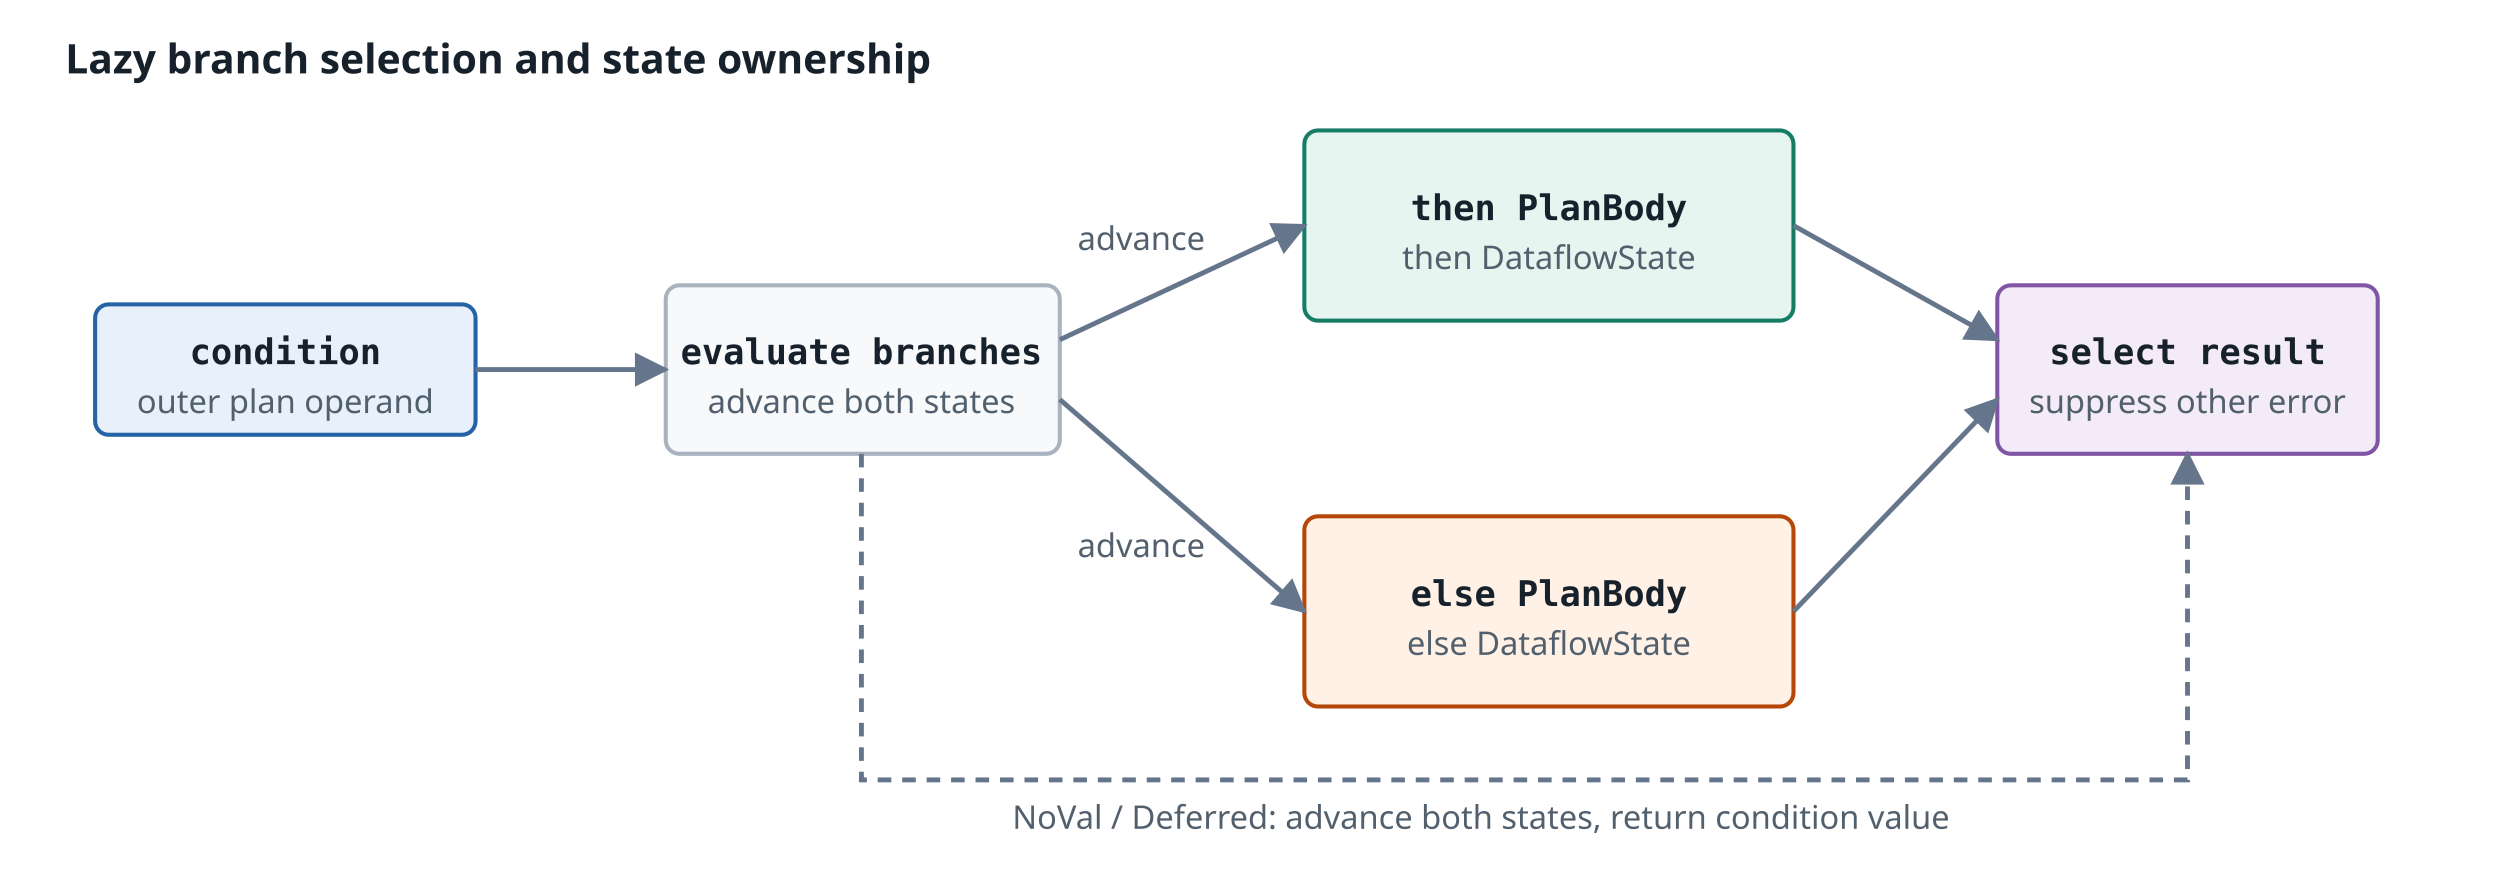
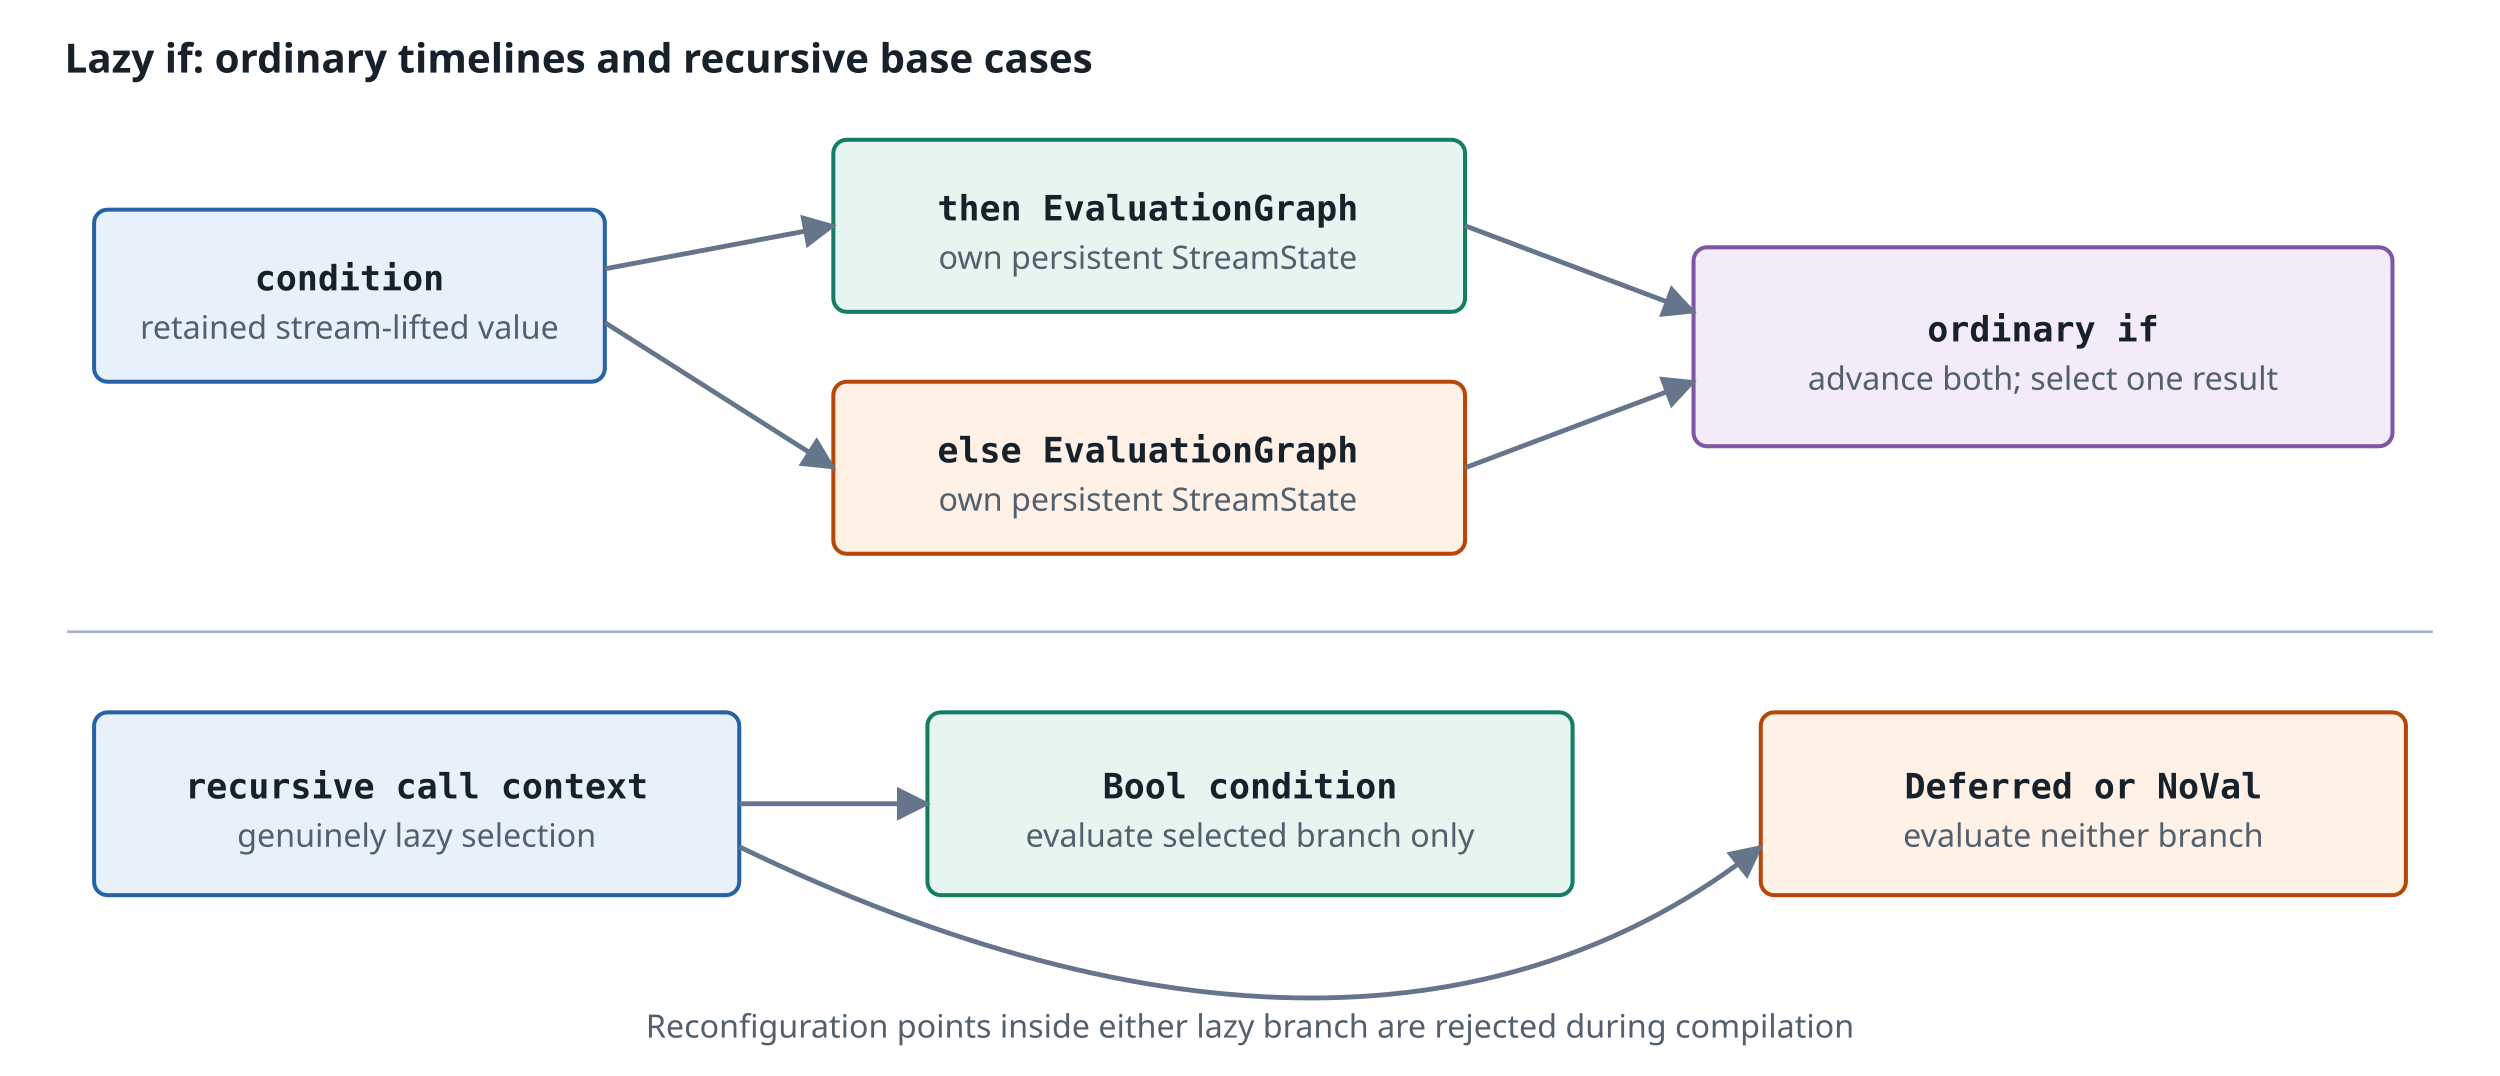
- <svg xmlns="http://www.w3.org/2000/svg" viewBox="0 0 920 325" role="img" aria-labelledby="if-arrow-title if-arrow-desc" style="width:100%;max-width:920px;height:auto;background:#ffffff;border:1px solid #d0d7de;border-radius:6px">
+ <svg xmlns="http://www.w3.org/2000/svg" viewBox="0 0 930 400" role="img" aria-labelledby="if-arrow-title if-arrow-desc" style="width:100%;max-width:930px;height:auto;background:#ffffff;border:1px solid #d0d7de;border-radius:6px">
  <defs>
    <marker id="if-arrow" viewBox="0 0 10 10" refX="9" refY="5" markerWidth="7" markerHeight="7" orient="auto-start-reverse">
      <path d="M 0 0 L 10 5 L 0 10 z" fill="#65758b" />
    </marker>
  </defs>
-   <text x="24" y="27" text-anchor="start" font-family="system-ui, sans-serif" font-size="15" font-weight="700" fill="#17212b">Lazy branch selection and state ownership</text>
-   <rect x="35" y="112" width="140" height="48" rx="5" fill="#e8f1fb" stroke="#2563a6" stroke-width="1.5" />
-   <text x="105" y="134" text-anchor="middle" font-family="ui-monospace, monospace" font-size="13" font-weight="600" fill="#17212b">condition</text>
-   <text x="105" y="152" text-anchor="middle" font-family="system-ui, sans-serif" font-size="12" font-weight="400" fill="#52606d">outer plan operand</text>
-   <rect x="245" y="105" width="145" height="62" rx="5" fill="#f7f9fb" stroke="#a8b3bf" stroke-width="1.5" />
-   <text x="317" y="134" text-anchor="middle" font-family="ui-monospace, monospace" font-size="13" font-weight="600" fill="#17212b">evaluate branches</text>
-   <text x="317" y="152" text-anchor="middle" font-family="system-ui, sans-serif" font-size="12" font-weight="400" fill="#52606d">advance both states</text>
-   <line x1="175" y1="136" x2="245" y2="136" stroke="#65758b" stroke-width="1.8" marker-end="url(#if-arrow)" />
-   <rect x="480" y="48" width="180" height="70" rx="5" fill="#e6f5f0" stroke="#147d64" stroke-width="1.5" />
-   <text x="570" y="81" text-anchor="middle" font-family="ui-monospace, monospace" font-size="13" font-weight="600" fill="#17212b">then PlanBody</text>
-   <text x="570" y="99" text-anchor="middle" font-family="system-ui, sans-serif" font-size="12" font-weight="400" fill="#52606d">then DataflowState</text>
-   <rect x="480" y="190" width="180" height="70" rx="5" fill="#fff1e6" stroke="#b54708" stroke-width="1.5" />
-   <text x="570" y="223" text-anchor="middle" font-family="ui-monospace, monospace" font-size="13" font-weight="600" fill="#17212b">else PlanBody</text>
-   <text x="570" y="241" text-anchor="middle" font-family="system-ui, sans-serif" font-size="12" font-weight="400" fill="#52606d">else DataflowState</text>
-   <line x1="390" y1="125" x2="480" y2="83" stroke="#65758b" stroke-width="1.8" marker-end="url(#if-arrow)" />
-   <line x1="390" y1="147" x2="480" y2="225" stroke="#65758b" stroke-width="1.8" marker-end="url(#if-arrow)" />
-   <text x="420" y="92" text-anchor="middle" font-family="system-ui, sans-serif" font-size="12" font-weight="400" fill="#52606d">advance</text>
-   <text x="420" y="205" text-anchor="middle" font-family="system-ui, sans-serif" font-size="12" font-weight="400" fill="#52606d">advance</text>
-   <rect x="735" y="105" width="140" height="62" rx="5" fill="#f3ebf8" stroke="#8055a3" stroke-width="1.5" />
-   <text x="805" y="134" text-anchor="middle" font-family="ui-monospace, monospace" font-size="13" font-weight="600" fill="#17212b">select result</text>
-   <text x="805" y="152" text-anchor="middle" font-family="system-ui, sans-serif" font-size="12" font-weight="400" fill="#52606d">suppress other error</text>
-   <line x1="660" y1="83" x2="735" y2="125" stroke="#65758b" stroke-width="1.8" marker-end="url(#if-arrow)" />
-   <line x1="660" y1="225" x2="735" y2="147" stroke="#65758b" stroke-width="1.8" marker-end="url(#if-arrow)" />
-   <path d="M 317 167 L 317 287 L 805 287 L 805 167" fill="none" stroke="#65758b" stroke-width="1.8" stroke-dasharray="5 4" marker-end="url(#if-arrow)" />
-   <text x="545" y="305" text-anchor="middle" font-family="system-ui, sans-serif" font-size="12" font-weight="400" fill="#52606d">NoVal / Deferred: advance both states, return condition value</text>
+   <text x="24" y="27" text-anchor="start" font-family="system-ui, sans-serif" font-size="15" font-weight="700" fill="#17212b">Lazy if: ordinary timelines and recursive base cases</text>
+   <rect x="35" y="78" width="190" height="64" rx="5" fill="#e8f1fb" stroke="#2563a6" stroke-width="1.5" />
+   <text x="130" y="108" text-anchor="middle" font-family="ui-monospace, monospace" font-size="13" font-weight="600" fill="#17212b">condition</text>
+   <text x="130" y="126" text-anchor="middle" font-family="system-ui, sans-serif" font-size="12" font-weight="400" fill="#52606d">retained stream-lifted value</text>
+   <rect x="310" y="52" width="235" height="64" rx="5" fill="#e6f5f0" stroke="#147d64" stroke-width="1.5" />
+   <text x="427" y="82" text-anchor="middle" font-family="ui-monospace, monospace" font-size="13" font-weight="600" fill="#17212b">then EvaluationGraph</text>
+   <text x="427" y="100" text-anchor="middle" font-family="system-ui, sans-serif" font-size="12" font-weight="400" fill="#52606d">own persistent StreamState</text>
+   <rect x="310" y="142" width="235" height="64" rx="5" fill="#fff1e6" stroke="#b54708" stroke-width="1.5" />
+   <text x="427" y="172" text-anchor="middle" font-family="ui-monospace, monospace" font-size="13" font-weight="600" fill="#17212b">else EvaluationGraph</text>
+   <text x="427" y="190" text-anchor="middle" font-family="system-ui, sans-serif" font-size="12" font-weight="400" fill="#52606d">own persistent StreamState</text>
+   <line x1="225" y1="100" x2="310" y2="84" stroke="#65758b" stroke-width="1.8" marker-end="url(#if-arrow)" />
+   <line x1="225" y1="120" x2="310" y2="174" stroke="#65758b" stroke-width="1.8" marker-end="url(#if-arrow)" />
+   <rect x="630" y="92" width="260" height="74" rx="5" fill="#f3ebf8" stroke="#8055a3" stroke-width="1.5" />
+   <text x="760" y="127" text-anchor="middle" font-family="ui-monospace, monospace" font-size="13" font-weight="600" fill="#17212b">ordinary if</text>
+   <text x="760" y="145" text-anchor="middle" font-family="system-ui, sans-serif" font-size="12" font-weight="400" fill="#52606d">advance both; select one result</text>
+   <line x1="545" y1="84" x2="630" y2="116" stroke="#65758b" stroke-width="1.8" marker-end="url(#if-arrow)" />
+   <line x1="545" y1="174" x2="630" y2="142" stroke="#65758b" stroke-width="1.8" marker-end="url(#if-arrow)" />
+   <line x1="25" y1="235" x2="905" y2="235" stroke="#a8b3bf" stroke-width="1" />
+   <rect x="35" y="265" width="240" height="68" rx="5" fill="#e8f1fb" stroke="#2563a6" stroke-width="1.5" />
+   <text x="155" y="297" text-anchor="middle" font-family="ui-monospace, monospace" font-size="13" font-weight="600" fill="#17212b">recursive call context</text>
+   <text x="155" y="315" text-anchor="middle" font-family="system-ui, sans-serif" font-size="12" font-weight="400" fill="#52606d">genuinely lazy selection</text>
+   <rect x="345" y="265" width="240" height="68" rx="5" fill="#e6f5f0" stroke="#147d64" stroke-width="1.5" />
+   <text x="465" y="297" text-anchor="middle" font-family="ui-monospace, monospace" font-size="13" font-weight="600" fill="#17212b">Bool condition</text>
+   <text x="465" y="315" text-anchor="middle" font-family="system-ui, sans-serif" font-size="12" font-weight="400" fill="#52606d">evaluate selected branch only</text>
+   <rect x="655" y="265" width="240" height="68" rx="5" fill="#fff1e6" stroke="#b54708" stroke-width="1.5" />
+   <text x="775" y="297" text-anchor="middle" font-family="ui-monospace, monospace" font-size="13" font-weight="600" fill="#17212b">Deferred or NoVal</text>
+   <text x="775" y="315" text-anchor="middle" font-family="system-ui, sans-serif" font-size="12" font-weight="400" fill="#52606d">evaluate neither branch</text>
+   <line x1="275" y1="299" x2="345" y2="299" stroke="#65758b" stroke-width="1.8" marker-end="url(#if-arrow)" />
+   <path d="M 275 315 C 430 390, 560 390, 655 315" fill="none" stroke="#65758b" stroke-width="1.8" marker-end="url(#if-arrow)" />
+   <text x="465" y="386" text-anchor="middle" font-family="system-ui, sans-serif" font-size="12" font-weight="400" fill="#52606d">Reconfiguration points inside either lazy branch are rejected during compilation</text>
</svg>
